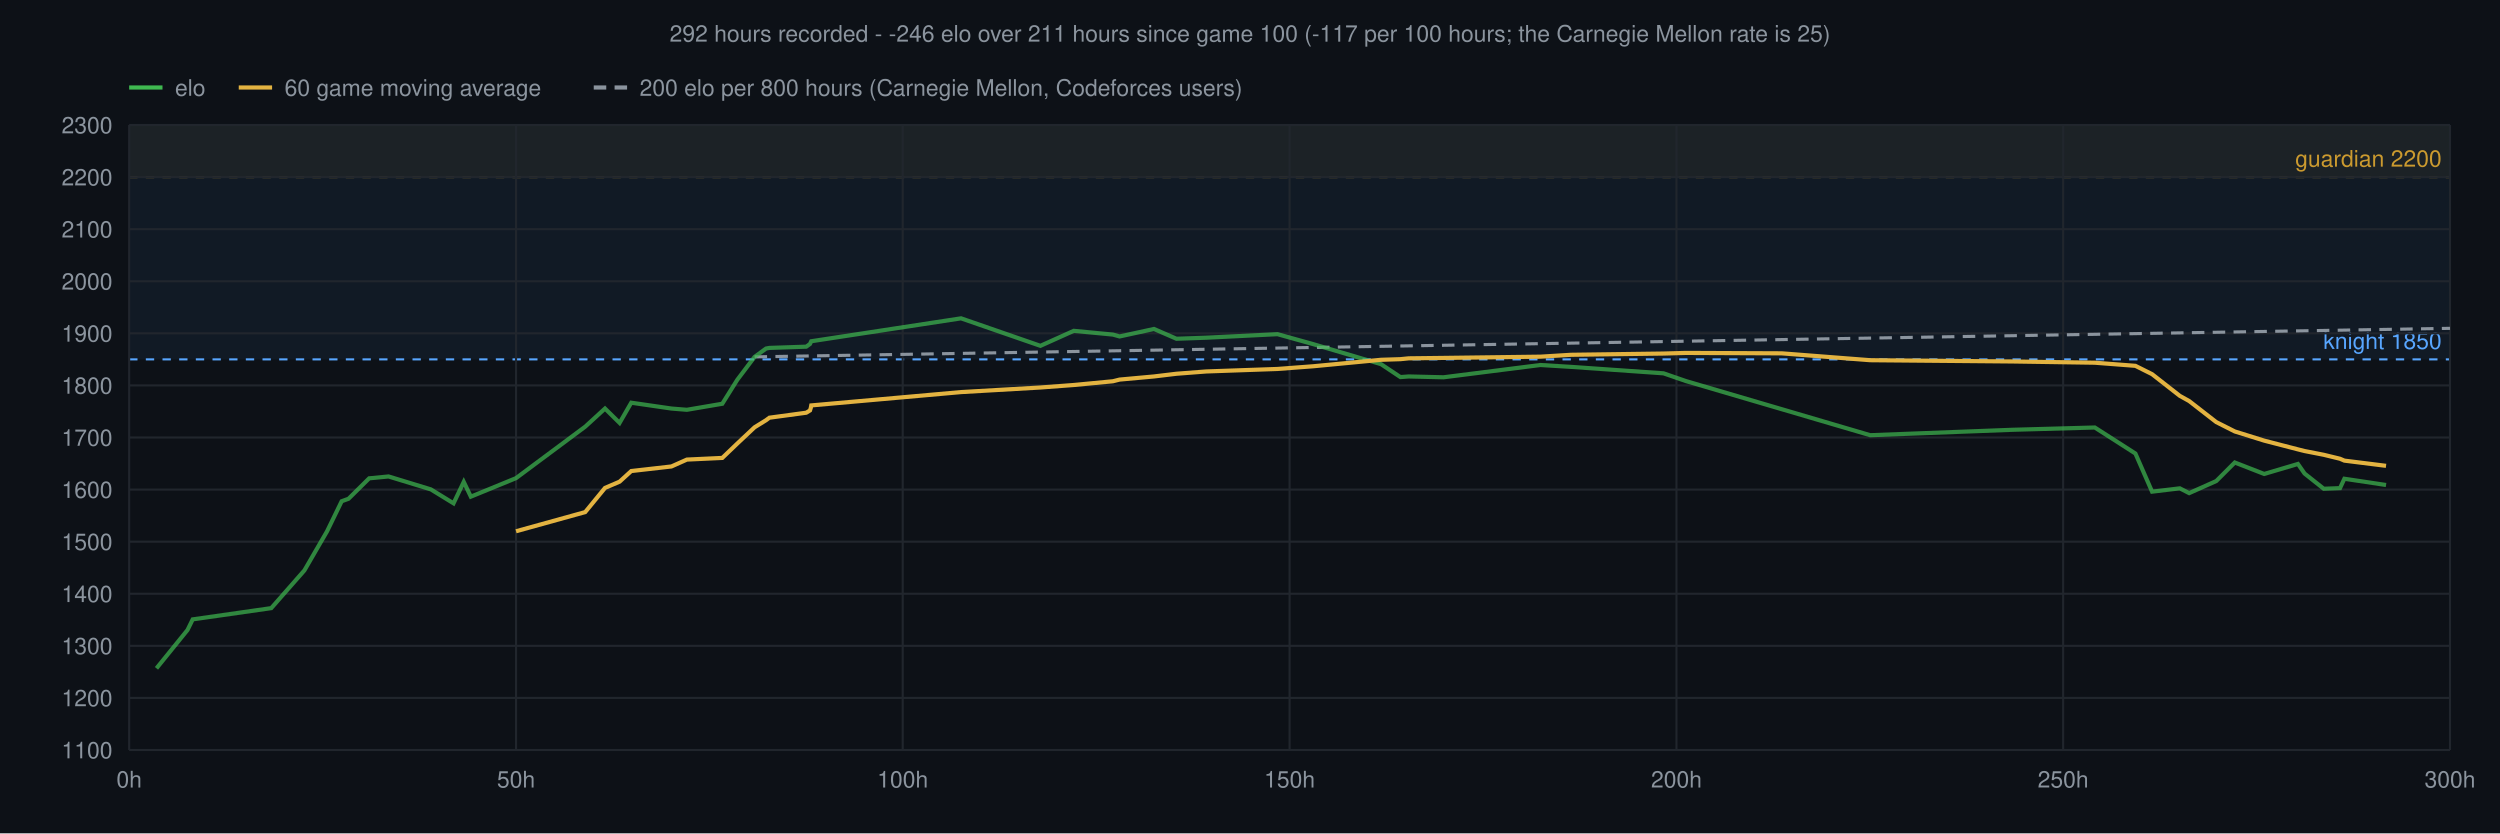
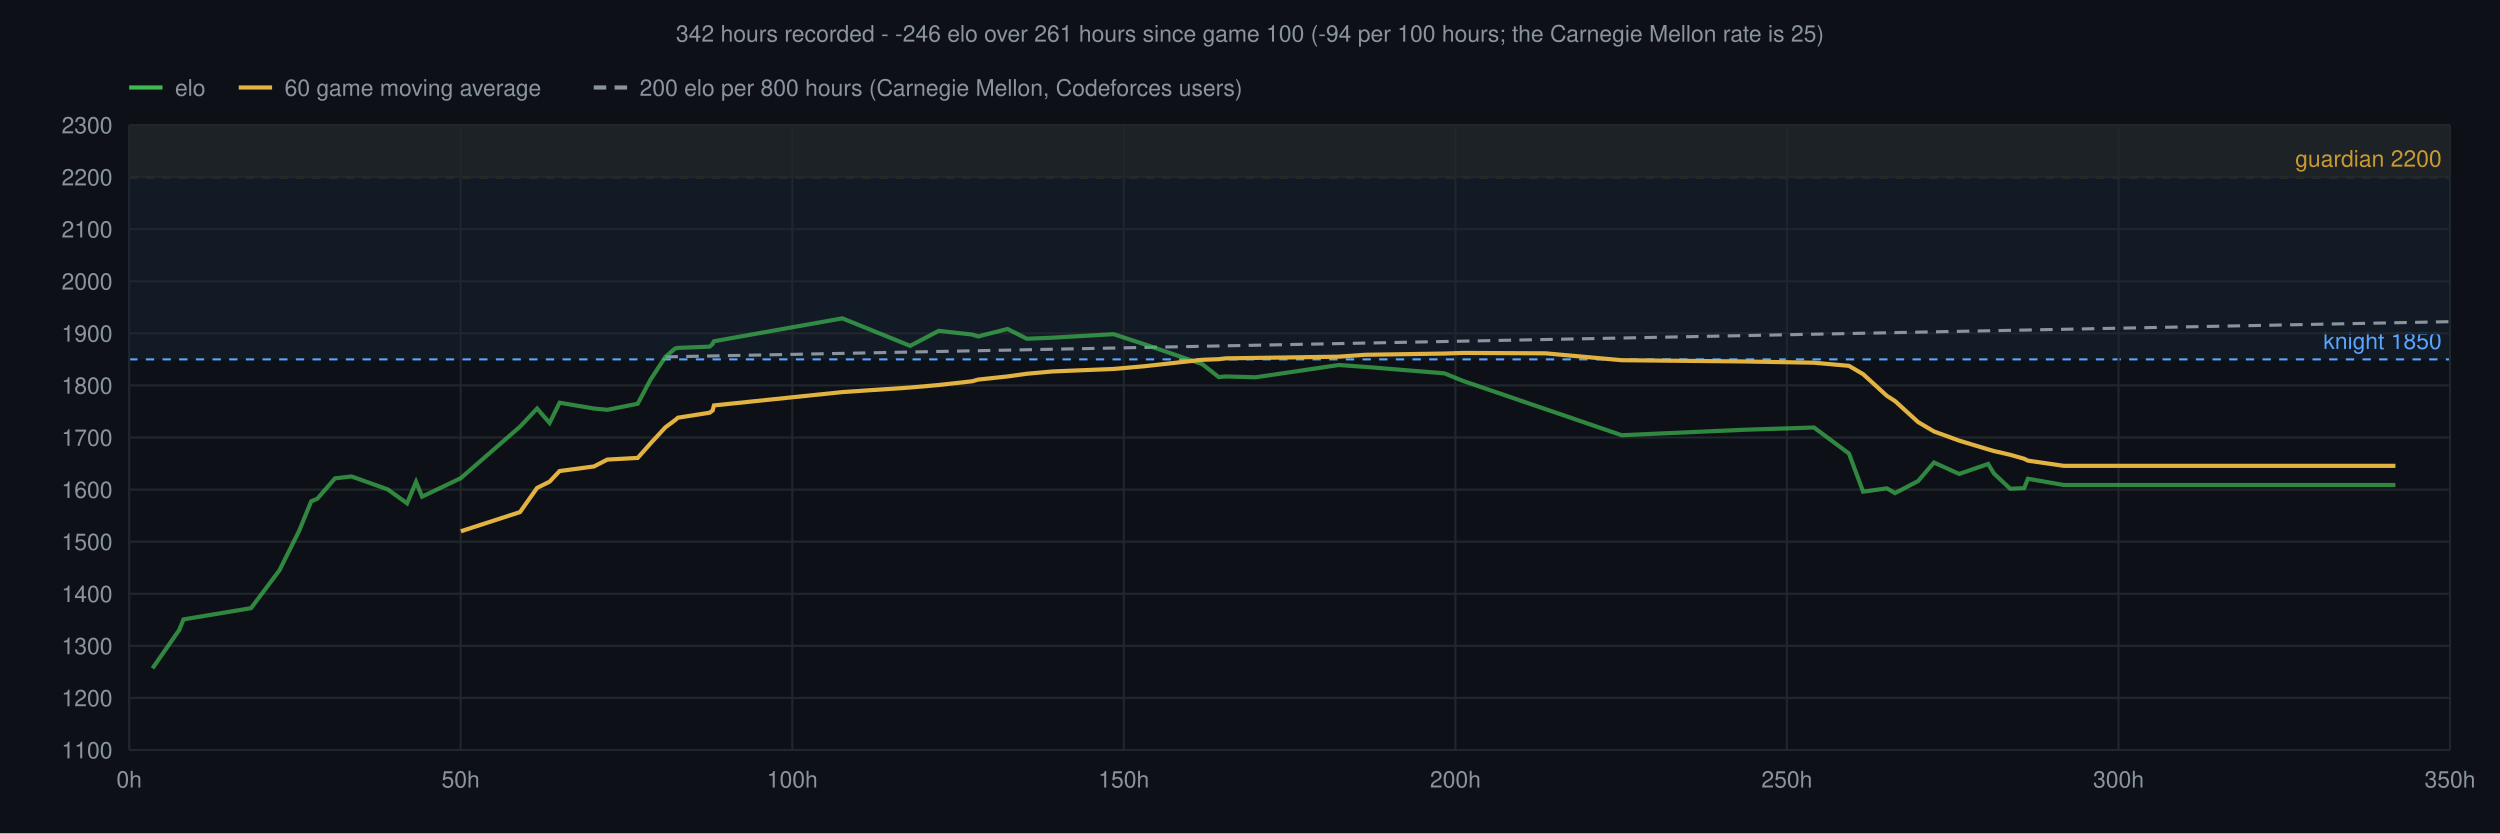
<svg xmlns="http://www.w3.org/2000/svg" viewBox="0 0 1200 400" font-family="Helvetica,sans-serif">
  <rect width="1200" height="400" fill="#0d1117" />
-   <text x="600" y="20" text-anchor="middle" font-size="11" fill="#8b949e">292 hours recorded - -246 elo over 211 hours since game 100 (-117 per 100 hours; the Carnegie Mellon rate is 25)</text>
+   <text x="600" y="20" text-anchor="middle" font-size="11" fill="#8b949e">342 hours recorded - -246 elo over 261 hours since game 100 (-94 per 100 hours; the Carnegie Mellon rate is 25)</text>
  <rect x="62" y="60" width="1114" height="25.0" fill="#d29922" fill-opacity="0.06" />
  <line x1="62" y1="85.0" x2="1176" y2="85.0" stroke="#d29922" stroke-width="1" stroke-dasharray="4 4" />
  <text x="1172" y="80.0" text-anchor="end" font-size="11" fill="#d29922">guardian 2200</text>
  <rect x="62" y="60" width="1114" height="112.5" fill="#58a6ff" fill-opacity="0.06" />
  <line x1="62" y1="172.5" x2="1176" y2="172.5" stroke="#58a6ff" stroke-width="1" stroke-dasharray="4 4" />
  <text x="1172" y="167.5" text-anchor="end" font-size="11" fill="#58a6ff">knight 1850</text>
  <line x1="62" y1="360.0" x2="1176" y2="360.0" stroke="#21262d" stroke-width="1" />
  <text x="54" y="364.0" text-anchor="end" font-size="11" fill="#8b949e">1100</text>
  <line x1="62" y1="335.0" x2="1176" y2="335.0" stroke="#21262d" stroke-width="1" />
  <text x="54" y="339.0" text-anchor="end" font-size="11" fill="#8b949e">1200</text>
  <line x1="62" y1="310.0" x2="1176" y2="310.0" stroke="#21262d" stroke-width="1" />
  <text x="54" y="314.0" text-anchor="end" font-size="11" fill="#8b949e">1300</text>
  <line x1="62" y1="285.0" x2="1176" y2="285.0" stroke="#21262d" stroke-width="1" />
  <text x="54" y="289.0" text-anchor="end" font-size="11" fill="#8b949e">1400</text>
  <line x1="62" y1="260.0" x2="1176" y2="260.0" stroke="#21262d" stroke-width="1" />
  <text x="54" y="264.0" text-anchor="end" font-size="11" fill="#8b949e">1500</text>
  <line x1="62" y1="235.0" x2="1176" y2="235.0" stroke="#21262d" stroke-width="1" />
  <text x="54" y="239.0" text-anchor="end" font-size="11" fill="#8b949e">1600</text>
  <line x1="62" y1="210.0" x2="1176" y2="210.0" stroke="#21262d" stroke-width="1" />
  <text x="54" y="214.0" text-anchor="end" font-size="11" fill="#8b949e">1700</text>
  <line x1="62" y1="185.0" x2="1176" y2="185.0" stroke="#21262d" stroke-width="1" />
  <text x="54" y="189.0" text-anchor="end" font-size="11" fill="#8b949e">1800</text>
  <line x1="62" y1="160.0" x2="1176" y2="160.0" stroke="#21262d" stroke-width="1" />
  <text x="54" y="164.0" text-anchor="end" font-size="11" fill="#8b949e">1900</text>
  <line x1="62" y1="135.0" x2="1176" y2="135.0" stroke="#21262d" stroke-width="1" />
  <text x="54" y="139.0" text-anchor="end" font-size="11" fill="#8b949e">2000</text>
  <line x1="62" y1="110.0" x2="1176" y2="110.0" stroke="#21262d" stroke-width="1" />
  <text x="54" y="114.0" text-anchor="end" font-size="11" fill="#8b949e">2100</text>
  <line x1="62" y1="85.0" x2="1176" y2="85.0" stroke="#21262d" stroke-width="1" />
  <text x="54" y="89.0" text-anchor="end" font-size="11" fill="#8b949e">2200</text>
  <line x1="62" y1="60.0" x2="1176" y2="60.0" stroke="#21262d" stroke-width="1" />
  <text x="54" y="64.0" text-anchor="end" font-size="11" fill="#8b949e">2300</text>
  <line x1="62.0" y1="60" x2="62.0" y2="360" stroke="#21262d" stroke-width="1" />
  <text x="62.0" y="378" text-anchor="middle" font-size="11" fill="#8b949e">0h</text>
-   <line x1="247.7" y1="60" x2="247.7" y2="360" stroke="#21262d" stroke-width="1" />
-   <text x="247.7" y="378" text-anchor="middle" font-size="11" fill="#8b949e">50h</text>
-   <line x1="433.3" y1="60" x2="433.3" y2="360" stroke="#21262d" stroke-width="1" />
-   <text x="433.3" y="378" text-anchor="middle" font-size="11" fill="#8b949e">100h</text>
-   <line x1="619.0" y1="60" x2="619.0" y2="360" stroke="#21262d" stroke-width="1" />
-   <text x="619.0" y="378" text-anchor="middle" font-size="11" fill="#8b949e">150h</text>
-   <line x1="804.7" y1="60" x2="804.7" y2="360" stroke="#21262d" stroke-width="1" />
-   <text x="804.7" y="378" text-anchor="middle" font-size="11" fill="#8b949e">200h</text>
-   <line x1="990.3" y1="60" x2="990.3" y2="360" stroke="#21262d" stroke-width="1" />
-   <text x="990.3" y="378" text-anchor="middle" font-size="11" fill="#8b949e">250h</text>
+   <line x1="221.1" y1="60" x2="221.1" y2="360" stroke="#21262d" stroke-width="1" />
+   <text x="221.1" y="378" text-anchor="middle" font-size="11" fill="#8b949e">50h</text>
+   <line x1="380.3" y1="60" x2="380.3" y2="360" stroke="#21262d" stroke-width="1" />
+   <text x="380.3" y="378" text-anchor="middle" font-size="11" fill="#8b949e">100h</text>
+   <line x1="539.4" y1="60" x2="539.4" y2="360" stroke="#21262d" stroke-width="1" />
+   <text x="539.4" y="378" text-anchor="middle" font-size="11" fill="#8b949e">150h</text>
+   <line x1="698.6" y1="60" x2="698.6" y2="360" stroke="#21262d" stroke-width="1" />
+   <text x="698.6" y="378" text-anchor="middle" font-size="11" fill="#8b949e">200h</text>
+   <line x1="857.7" y1="60" x2="857.7" y2="360" stroke="#21262d" stroke-width="1" />
+   <text x="857.7" y="378" text-anchor="middle" font-size="11" fill="#8b949e">250h</text>
+   <line x1="1016.9" y1="60" x2="1016.9" y2="360" stroke="#21262d" stroke-width="1" />
+   <text x="1016.9" y="378" text-anchor="middle" font-size="11" fill="#8b949e">300h</text>
  <line x1="1176.0" y1="60" x2="1176.0" y2="360" stroke="#21262d" stroke-width="1" />
-   <text x="1176.0" y="378" text-anchor="middle" font-size="11" fill="#8b949e">300h</text>
-   <line x1="362.2" y1="171.3" x2="1176.0" y2="157.6" stroke="#8b949e" stroke-width="1.5" stroke-dasharray="6 4" />
-   <polyline points="75.1,320.8 90.0,302.4 92.5,297.3 130.2,291.9 146.1,273.8 157.0,255.0 164.0,240.6 167.3,239.4 177.2,229.6 186.5,228.7 206.8,234.9 217.7,241.6 222.6,231.3 226.0,238.4 247.7,229.5 280.9,204.8 290.4,196.1 297.4,203.0 303.0,193.3 322.3,196.1 329.7,196.7 346.7,193.8 353.9,182.3 362.2,171.3 367.7,167.3 369.3,167.0 387.0,166.4 388.8,165.1 389.2,164.2 389.4,163.8 461.3,152.8 499.4,166.0 515.4,158.8 534.2,160.6 537.4,161.5 553.9,157.9 564.7,162.6 579.0,162.1 613.2,160.4 630.4,165.2 662.9,174.8 672.2,181.0 676.2,180.7 692.9,181.1 739.4,175.2 754.1,176.1 798.5,179.2 809.2,182.9 855.2,196.4 897.7,208.9 965.9,206.3 1005.5,205.2 1025.0,217.7 1033.0,236.0 1046.3,234.4 1050.8,236.7 1063.8,230.9 1072.7,222.0 1086.8,227.5 1103.0,222.7 1106.2,227.3 1115.4,234.6 1123.2,234.3 1125.3,229.8 1145.3,232.8" fill="none" stroke="#3fb950" stroke-width="2" stroke-opacity="0.7" />
-   <polyline points="247.7,255.0 280.9,245.8 290.4,234.2 297.4,231.2 303.0,226.1 322.3,223.9 329.7,220.6 346.7,219.8 353.9,212.9 362.2,205.1 367.7,201.7 369.3,200.5 387.0,198.1 388.8,197.0 389.2,195.7 389.4,194.6 461.3,188.2 499.4,186.0 515.4,184.8 534.2,183.0 537.4,182.2 553.9,180.7 564.7,179.4 579.0,178.3 613.2,177.1 630.4,175.8 662.9,172.7 672.2,172.4 676.2,172.0 692.9,171.8 739.4,171.2 754.1,170.3 798.5,169.7 809.2,169.4 855.2,169.6 897.7,172.9 965.9,173.5 1005.5,174.1 1025.0,175.6 1033.0,179.6 1046.3,190.0 1050.8,192.5 1063.8,202.6 1072.7,207.1 1086.8,211.5 1103.0,215.7 1106.2,216.5 1115.4,218.3 1123.2,220.2 1125.3,221.1 1145.3,223.6" fill="none" stroke="#e3b341" stroke-width="2" />
+   <text x="1176.0" y="378" text-anchor="middle" font-size="11" fill="#8b949e">350h</text>
+   <line x1="319.4" y1="171.3" x2="1176.0" y2="154.4" stroke="#8b949e" stroke-width="1.5" stroke-dasharray="6 4" />
+   <polyline points="73.2,320.8 86.0,302.4 88.1,297.3 120.5,291.9 134.1,273.8 143.5,255.0 149.4,240.6 152.3,239.4 160.8,229.6 168.7,228.7 186.1,234.9 195.4,241.6 199.7,231.3 202.6,238.4 221.2,229.5 249.6,204.8 257.8,196.1 263.8,203.0 268.6,193.3 285.1,196.1 291.5,196.7 306.1,193.8 312.2,182.3 319.4,171.3 324.0,167.3 325.4,167.0 340.6,166.4 342.1,165.1 342.4,164.2 342.7,163.8 404.3,152.8 436.9,166.0 450.6,158.8 466.7,160.6 469.5,161.5 483.6,157.9 492.9,162.6 505.1,162.1 534.5,160.4 549.2,165.2 577.1,174.8 585.0,181.0 588.4,180.7 602.7,181.1 642.6,175.2 655.2,176.1 693.3,179.2 702.4,182.9 741.9,196.4 778.4,208.9 836.8,206.3 870.7,205.2 887.5,217.7 894.3,236.0 905.7,234.4 909.6,236.7 920.7,230.9 928.3,222.0 940.4,227.5 954.3,222.7 957.1,227.3 964.9,234.6 971.6,234.3 973.4,229.8 990.6,232.8 1149.8,232.8" fill="none" stroke="#3fb950" stroke-width="2" stroke-opacity="0.7" />
+   <polyline points="221.2,255.0 249.6,245.8 257.8,234.2 263.8,231.2 268.6,226.1 285.1,223.9 291.5,220.6 306.1,219.8 312.2,212.9 319.4,205.1 324.0,201.7 325.4,200.5 340.6,198.1 342.1,197.0 342.4,195.7 342.7,194.6 404.3,188.2 436.9,186.0 450.6,184.8 466.7,183.0 469.5,182.2 483.6,180.7 492.9,179.4 505.1,178.3 534.5,177.1 549.2,175.8 577.1,172.7 585.0,172.4 588.4,172.0 602.7,171.8 642.6,171.2 655.2,170.3 693.3,169.7 702.4,169.4 741.9,169.6 778.4,172.9 836.8,173.5 870.7,174.1 887.5,175.6 894.3,179.6 905.7,190.0 909.6,192.5 920.7,202.6 928.3,207.1 940.4,211.5 954.3,215.7 957.1,216.5 964.9,218.3 971.6,220.2 973.4,221.1 990.6,223.6 1149.8,223.6" fill="none" stroke="#e3b341" stroke-width="2" />
  <line x1="62" y1="42" x2="78" y2="42" stroke="#3fb950" stroke-width="2" />
  <text x="84" y="46" font-size="11" fill="#8b949e">elo</text>
  <line x1="114.6" y1="42" x2="130.6" y2="42" stroke="#e3b341" stroke-width="2" />
  <text x="136.6" y="46" font-size="11" fill="#8b949e">60 game moving average</text>
  <line x1="285.0" y1="42" x2="301.0" y2="42" stroke="#8b949e" stroke-width="2" stroke-dasharray="6 4" />
  <text x="307.0" y="46" font-size="11" fill="#8b949e">200 elo per 800 hours (Carnegie Mellon, Codeforces users)</text>
</svg>
